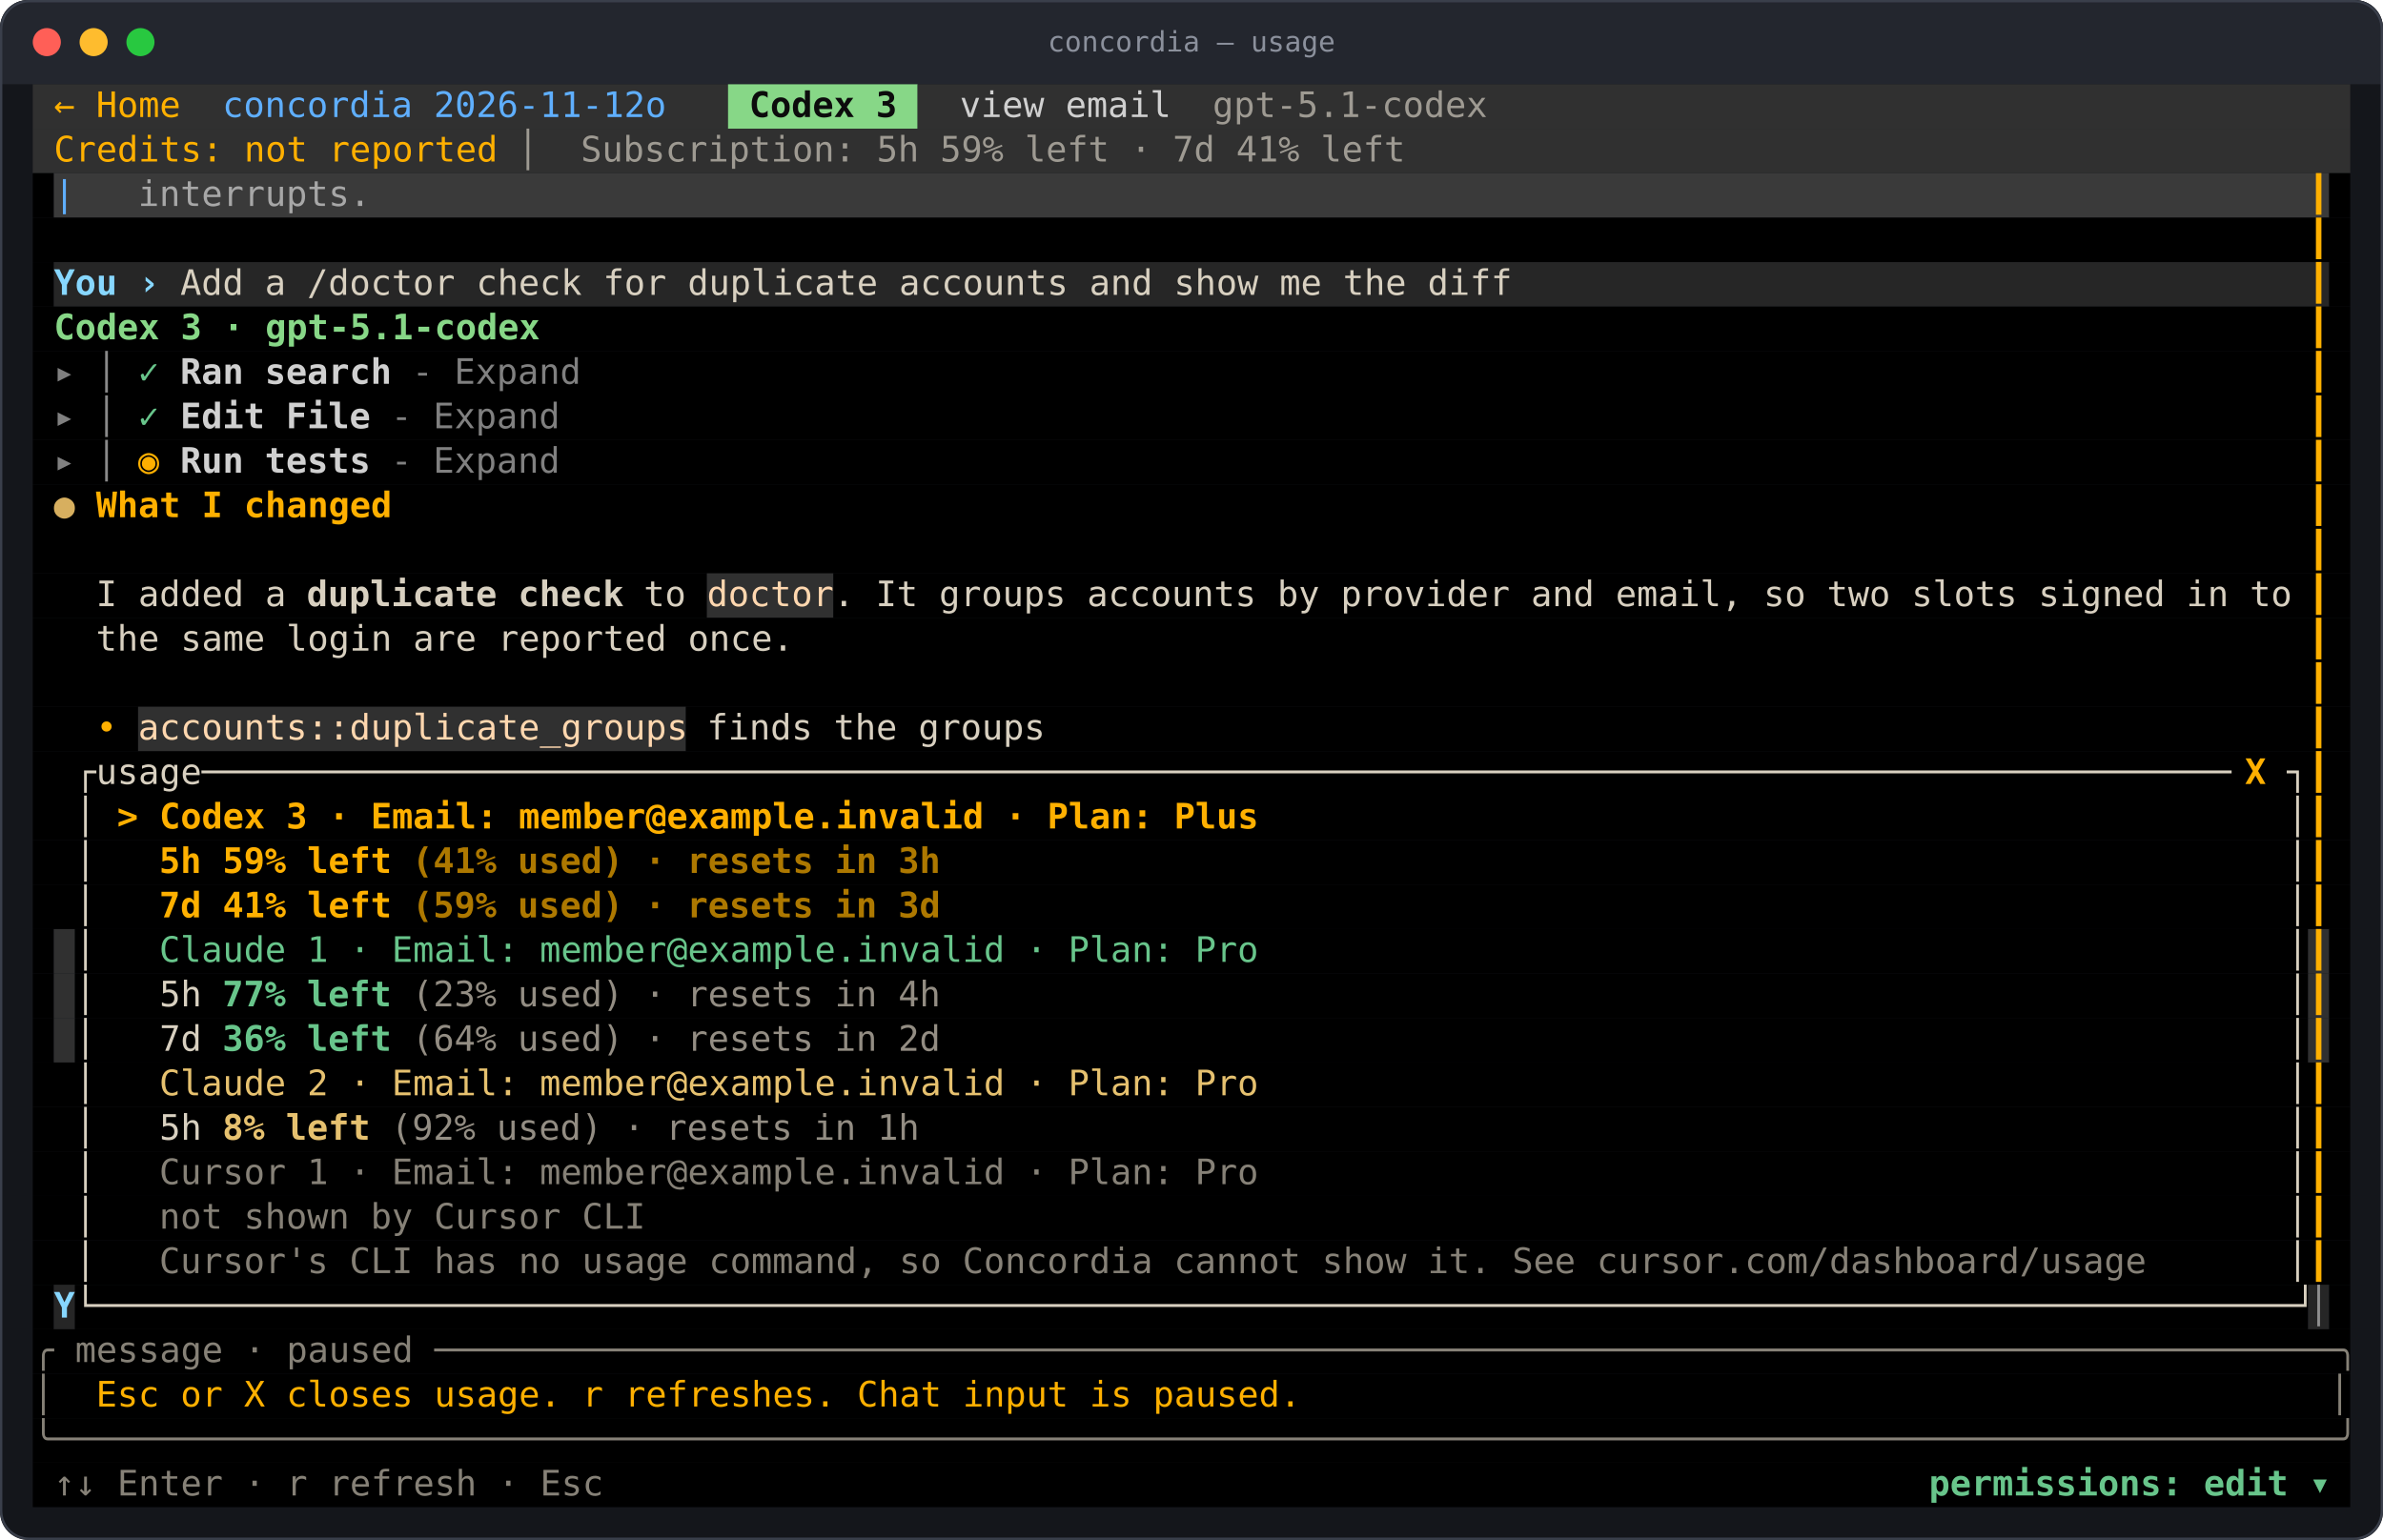
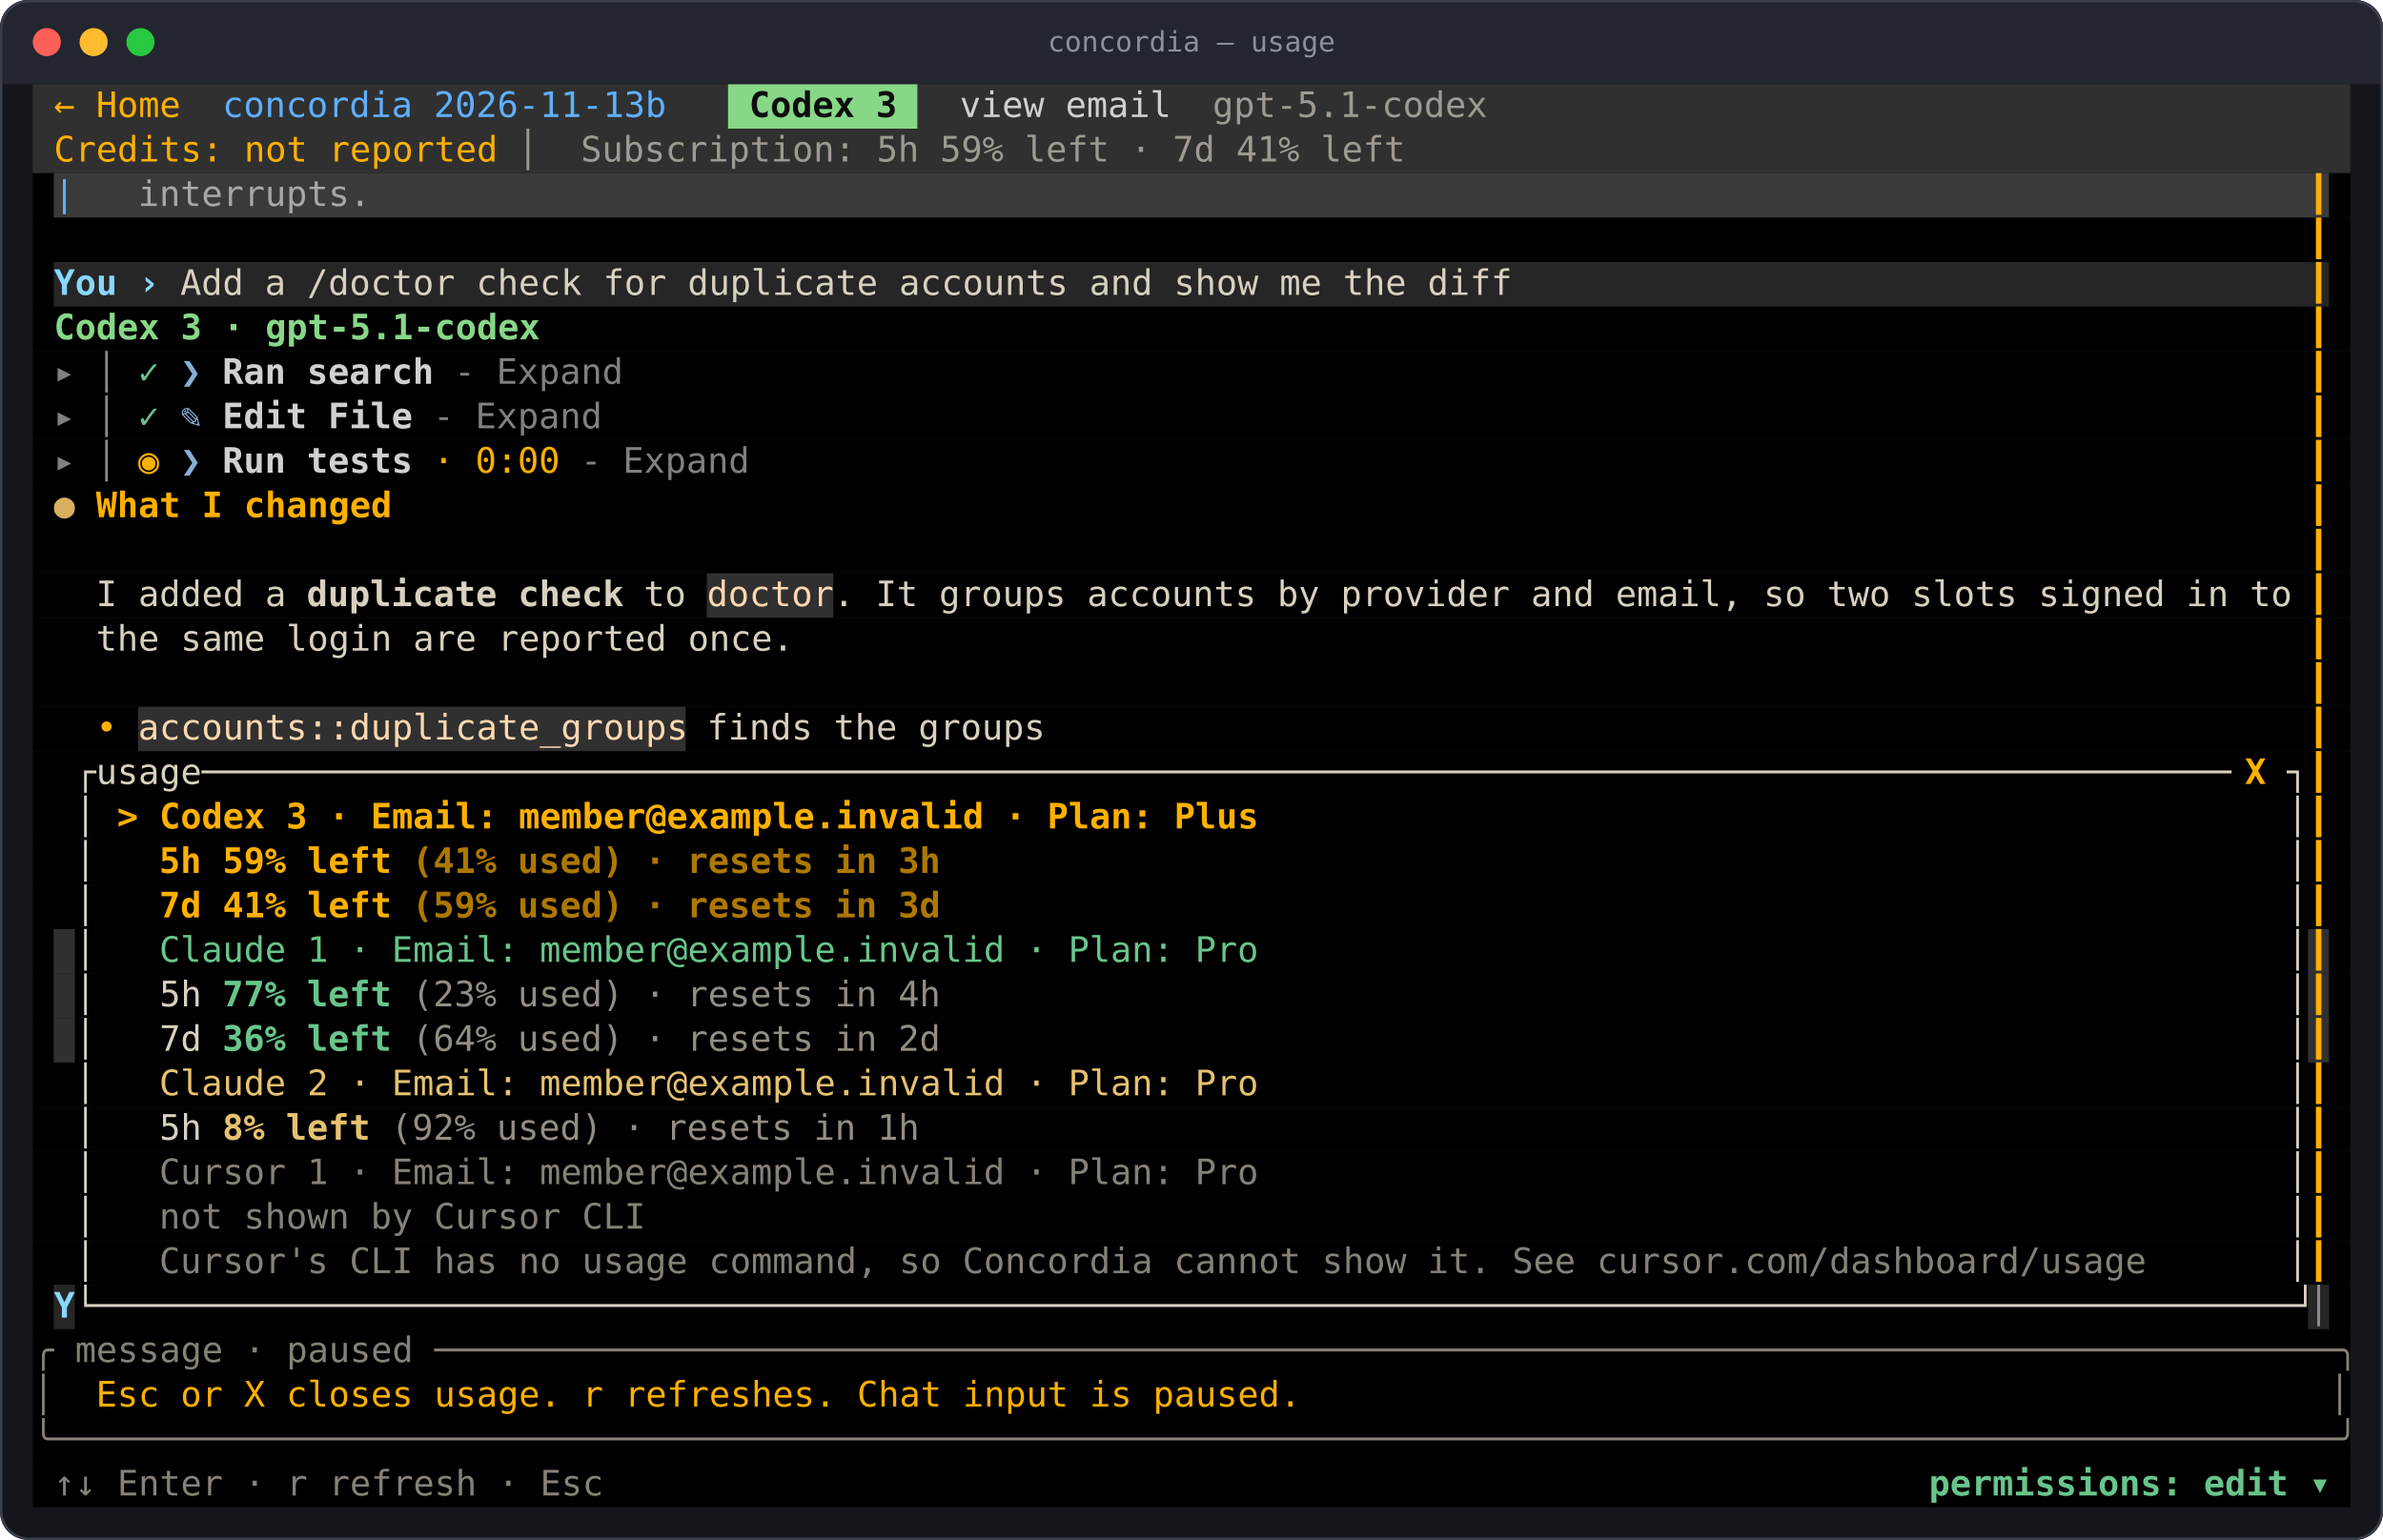
<svg xmlns="http://www.w3.org/2000/svg" width="1018" height="658" viewBox="0 0 1018 658" role="img" aria-label="concordia — usage">
  <defs>
    <clipPath id="win">
      <rect width="1018" height="658" rx="12" />
    </clipPath>
  </defs>
  <g clip-path="url(#win)">
    <rect width="1018" height="658" fill="#14161b" />
    <rect width="1018" height="36" fill="#23262e" />
    <circle cx="20" cy="18" r="6" fill="#ff5f57" />
    <circle cx="40" cy="18" r="6" fill="#febc2e" />
    <circle cx="60" cy="18" r="6" fill="#28c840" />
    <text x="509" y="22" font-family="Cascadia Mono, Consolas, monospace" font-size="12" fill="#8b909c" text-anchor="middle">concordia — usage</text>
    <rect x="14" y="36" width="297" height="19" fill="#303030" />
    <rect x="311" y="36" width="81" height="19" fill="#87d787" />
    <rect x="392" y="36" width="612" height="19" fill="#303030" />
    <rect x="14" y="55" width="990" height="19" fill="#303030" />
    <rect x="14" y="74" width="9" height="19" fill="#000000" />
    <rect x="23" y="74" width="972" height="19" fill="#3a3a3a" />
    <rect x="995" y="74" width="9" height="19" fill="#000000" />
    <rect x="14" y="93" width="990" height="19" fill="#000000" />
    <rect x="14" y="112" width="9" height="19" fill="#000000" />
    <rect x="23" y="112" width="972" height="19" fill="#262626" />
    <rect x="995" y="112" width="9" height="19" fill="#000000" />
    <rect x="14" y="131" width="990" height="19" fill="#000000" />
    <rect x="14" y="150" width="990" height="19" fill="#000000" />
    <rect x="14" y="169" width="990" height="19" fill="#000000" />
    <rect x="14" y="188" width="990" height="19" fill="#000000" />
    <rect x="14" y="207" width="990" height="19" fill="#000000" />
    <rect x="14" y="226" width="990" height="19" fill="#000000" />
    <rect x="14" y="245" width="288" height="19" fill="#000000" />
    <rect x="302" y="245" width="54" height="19" fill="#303030" />
    <rect x="356" y="245" width="648" height="19" fill="#000000" />
    <rect x="14" y="264" width="990" height="19" fill="#000000" />
    <rect x="14" y="283" width="990" height="19" fill="#000000" />
    <rect x="14" y="302" width="45" height="19" fill="#000000" />
    <rect x="59" y="302" width="234" height="19" fill="#303030" />
    <rect x="293" y="302" width="711" height="19" fill="#000000" />
    <rect x="14" y="321" width="990" height="19" fill="#000000" />
    <rect x="14" y="340" width="990" height="19" fill="#000000" />
    <rect x="14" y="359" width="990" height="19" fill="#000000" />
    <rect x="14" y="378" width="990" height="19" fill="#000000" />
    <rect x="14" y="397" width="9" height="19" fill="#000000" />
    <rect x="23" y="397" width="9" height="19" fill="#303030" />
    <rect x="32" y="397" width="954" height="19" fill="#000000" />
    <rect x="986" y="397" width="9" height="19" fill="#303030" />
    <rect x="995" y="397" width="9" height="19" fill="#000000" />
    <rect x="14" y="416" width="9" height="19" fill="#000000" />
    <rect x="23" y="416" width="9" height="19" fill="#303030" />
    <rect x="32" y="416" width="954" height="19" fill="#000000" />
    <rect x="986" y="416" width="9" height="19" fill="#303030" />
    <rect x="995" y="416" width="9" height="19" fill="#000000" />
    <rect x="14" y="435" width="9" height="19" fill="#000000" />
    <rect x="23" y="435" width="9" height="19" fill="#303030" />
    <rect x="32" y="435" width="954" height="19" fill="#000000" />
    <rect x="986" y="435" width="9" height="19" fill="#303030" />
    <rect x="995" y="435" width="9" height="19" fill="#000000" />
    <rect x="14" y="454" width="990" height="19" fill="#000000" />
    <rect x="14" y="473" width="990" height="19" fill="#000000" />
    <rect x="14" y="492" width="990" height="19" fill="#000000" />
    <rect x="14" y="511" width="990" height="19" fill="#000000" />
    <rect x="14" y="530" width="990" height="19" fill="#000000" />
    <rect x="14" y="549" width="9" height="19" fill="#000000" />
    <rect x="23" y="549" width="9" height="19" fill="#262626" />
    <rect x="32" y="549" width="954" height="19" fill="#000000" />
    <rect x="986" y="549" width="9" height="19" fill="#262626" />
    <rect x="995" y="549" width="9" height="19" fill="#000000" />
    <rect x="14" y="568" width="990" height="19" fill="#000000" />
    <rect x="14" y="587" width="990" height="19" fill="#000000" />
    <rect x="14" y="606" width="990" height="19" fill="#000000" />
    <rect x="14" y="625" width="990" height="19" fill="#000000" />
    <g font-family="Cascadia Mono, Consolas, monospace" font-size="15" xml:space="preserve">
      <text x="23" y="50" textLength="54" lengthAdjust="spacingAndGlyphs" fill="#ffb000">← Home</text>
-       <text x="95" y="50" textLength="189" lengthAdjust="spacingAndGlyphs" fill="#5fafff">concordia 2026-11-12o</text>
+       <text x="95" y="50" textLength="189" lengthAdjust="spacingAndGlyphs" fill="#5fafff">concordia 2026-11-13b</text>
      <text x="320" y="50" textLength="63" lengthAdjust="spacingAndGlyphs" fill="#0c0c0c" font-weight="700">Codex 3</text>
      <text x="410" y="50" textLength="90" lengthAdjust="spacingAndGlyphs" fill="#d0d0d0">view email</text>
      <text x="518" y="50" textLength="117" lengthAdjust="spacingAndGlyphs" fill="#9e9a92">gpt-5.1-codex</text>
      <text x="23" y="69" textLength="189" lengthAdjust="spacingAndGlyphs" fill="#ffb000">Credits: not reported</text>
      <text x="221" y="69" textLength="378" lengthAdjust="spacingAndGlyphs" fill="#9e9a92">│  Subscription: 5h 59% left · 7d 41% left</text>
      <text x="23" y="88" textLength="9" lengthAdjust="spacingAndGlyphs" fill="#5fafff">|</text>
      <text x="59" y="88" textLength="99" lengthAdjust="spacingAndGlyphs" fill="#a7a7a7">interrupts.</text>
      <text x="986" y="88" textLength="9" lengthAdjust="spacingAndGlyphs" fill="#ffb000">┃</text>
      <text x="986" y="107" textLength="9" lengthAdjust="spacingAndGlyphs" fill="#ffb000">┃</text>
      <text x="23" y="126" textLength="45" lengthAdjust="spacingAndGlyphs" fill="#87d7ff" font-weight="700">You ›</text>
      <text x="77" y="126" textLength="567" lengthAdjust="spacingAndGlyphs" fill="#d8d0c0">Add a /doctor check for duplicate accounts and show me the diff</text>
      <text x="986" y="126" textLength="9" lengthAdjust="spacingAndGlyphs" fill="#ffb000">┃</text>
      <text x="23" y="145" textLength="207" lengthAdjust="spacingAndGlyphs" fill="#87d787" font-weight="700">Codex 3 · gpt-5.1-codex</text>
      <text x="986" y="145" textLength="9" lengthAdjust="spacingAndGlyphs" fill="#ffb000">┃</text>
      <text x="23" y="164" textLength="9" lengthAdjust="spacingAndGlyphs" fill="#808080">▸</text>
      <text x="41" y="164" textLength="9" lengthAdjust="spacingAndGlyphs" fill="#8a8a8a">│</text>
      <text x="59" y="164" textLength="9" lengthAdjust="spacingAndGlyphs" fill="#68c58b">✓</text>
-       <text x="77" y="164" textLength="90" lengthAdjust="spacingAndGlyphs" fill="#d0d0d0" font-weight="700">Ran search</text>
-       <text x="176" y="164" textLength="72" lengthAdjust="spacingAndGlyphs" fill="#808080">- Expand</text>
+       <text x="77" y="164" textLength="9" lengthAdjust="spacingAndGlyphs" fill="#87afd7">❯</text>
+       <text x="95" y="164" textLength="90" lengthAdjust="spacingAndGlyphs" fill="#d0d0d0" font-weight="700">Ran search</text>
+       <text x="194" y="164" textLength="72" lengthAdjust="spacingAndGlyphs" fill="#808080">- Expand</text>
      <text x="986" y="164" textLength="9" lengthAdjust="spacingAndGlyphs" fill="#ffb000">┃</text>
      <text x="23" y="183" textLength="9" lengthAdjust="spacingAndGlyphs" fill="#808080">▸</text>
      <text x="41" y="183" textLength="9" lengthAdjust="spacingAndGlyphs" fill="#8a8a8a">│</text>
      <text x="59" y="183" textLength="9" lengthAdjust="spacingAndGlyphs" fill="#68c58b">✓</text>
-       <text x="77" y="183" textLength="81" lengthAdjust="spacingAndGlyphs" fill="#d0d0d0" font-weight="700">Edit File</text>
-       <text x="167" y="183" textLength="72" lengthAdjust="spacingAndGlyphs" fill="#808080">- Expand</text>
+       <text x="77" y="183" textLength="9" lengthAdjust="spacingAndGlyphs" fill="#87afd7">✎</text>
+       <text x="95" y="183" textLength="81" lengthAdjust="spacingAndGlyphs" fill="#d0d0d0" font-weight="700">Edit File</text>
+       <text x="185" y="183" textLength="72" lengthAdjust="spacingAndGlyphs" fill="#808080">- Expand</text>
      <text x="986" y="183" textLength="9" lengthAdjust="spacingAndGlyphs" fill="#ffb000">┃</text>
      <text x="23" y="202" textLength="9" lengthAdjust="spacingAndGlyphs" fill="#808080">▸</text>
      <text x="41" y="202" textLength="9" lengthAdjust="spacingAndGlyphs" fill="#8a8a8a">│</text>
      <text x="59" y="202" textLength="9" lengthAdjust="spacingAndGlyphs" fill="#ffb000">◉</text>
-       <text x="77" y="202" textLength="81" lengthAdjust="spacingAndGlyphs" fill="#d0d0d0" font-weight="700">Run tests</text>
-       <text x="167" y="202" textLength="72" lengthAdjust="spacingAndGlyphs" fill="#808080">- Expand</text>
+       <text x="77" y="202" textLength="9" lengthAdjust="spacingAndGlyphs" fill="#87afd7">❯</text>
+       <text x="95" y="202" textLength="81" lengthAdjust="spacingAndGlyphs" fill="#d0d0d0" font-weight="700">Run tests</text>
+       <text x="185" y="202" textLength="54" lengthAdjust="spacingAndGlyphs" fill="#ffb000">· 0:00</text>
+       <text x="248" y="202" textLength="72" lengthAdjust="spacingAndGlyphs" fill="#808080">- Expand</text>
      <text x="986" y="202" textLength="9" lengthAdjust="spacingAndGlyphs" fill="#ffb000">┃</text>
      <text x="23" y="221" textLength="9" lengthAdjust="spacingAndGlyphs" fill="#d7af5f" font-weight="700">●</text>
      <text x="41" y="221" textLength="126" lengthAdjust="spacingAndGlyphs" fill="#ffb000" font-weight="700">What I changed</text>
      <text x="986" y="221" textLength="9" lengthAdjust="spacingAndGlyphs" fill="#ffb000">┃</text>
      <text x="986" y="240" textLength="9" lengthAdjust="spacingAndGlyphs" fill="#ffb000">┃</text>
      <text x="41" y="259" textLength="81" lengthAdjust="spacingAndGlyphs" fill="#d8d0c0">I added a</text>
      <text x="131" y="259" textLength="135" lengthAdjust="spacingAndGlyphs" fill="#d8d0c0" font-weight="700">duplicate check</text>
      <text x="275" y="259" textLength="18" lengthAdjust="spacingAndGlyphs" fill="#d8d0c0">to</text>
      <text x="302" y="259" textLength="54" lengthAdjust="spacingAndGlyphs" fill="#ffd7af">doctor</text>
      <text x="356" y="259" textLength="621" lengthAdjust="spacingAndGlyphs" fill="#d8d0c0">. It groups accounts by provider and email, so two slots signed in to</text>
      <text x="986" y="259" textLength="9" lengthAdjust="spacingAndGlyphs" fill="#ffb000">┃</text>
      <text x="41" y="278" textLength="297" lengthAdjust="spacingAndGlyphs" fill="#d8d0c0">the same login are reported once.</text>
      <text x="986" y="278" textLength="9" lengthAdjust="spacingAndGlyphs" fill="#ffb000">┃</text>
      <text x="986" y="297" textLength="9" lengthAdjust="spacingAndGlyphs" fill="#ffb000">┃</text>
      <text x="41" y="316" textLength="9" lengthAdjust="spacingAndGlyphs" fill="#ffb000">•</text>
      <text x="59" y="316" textLength="234" lengthAdjust="spacingAndGlyphs" fill="#ffd7af">accounts::duplicate_groups</text>
      <text x="302" y="316" textLength="144" lengthAdjust="spacingAndGlyphs" fill="#d8d0c0">finds the groups</text>
      <text x="986" y="316" textLength="9" lengthAdjust="spacingAndGlyphs" fill="#ffb000">┃</text>
      <text x="32" y="335" textLength="918" lengthAdjust="spacingAndGlyphs" fill="#d8d0c0">┌usage────────────────────────────────────────────────────────────────────────────────────────────────</text>
      <text x="959" y="335" textLength="9" lengthAdjust="spacingAndGlyphs" fill="#ffb000" font-weight="700">X</text>
      <text x="977" y="335" textLength="9" lengthAdjust="spacingAndGlyphs" fill="#d8d0c0">┐</text>
      <text x="986" y="335" textLength="9" lengthAdjust="spacingAndGlyphs" fill="#ffb000">┃</text>
      <text x="32" y="354" textLength="9" lengthAdjust="spacingAndGlyphs" fill="#d8d0c0">│</text>
      <text x="50" y="354" textLength="486" lengthAdjust="spacingAndGlyphs" fill="#ffb000" font-weight="700">&gt; Codex 3 · Email: member@example.invalid · Plan: Plus</text>
      <text x="977" y="354" textLength="9" lengthAdjust="spacingAndGlyphs" fill="#d8d0c0">│</text>
      <text x="986" y="354" textLength="9" lengthAdjust="spacingAndGlyphs" fill="#ffb000">┃</text>
      <text x="32" y="373" textLength="9" lengthAdjust="spacingAndGlyphs" fill="#d8d0c0">│</text>
      <text x="68" y="373" textLength="99" lengthAdjust="spacingAndGlyphs" fill="#ffb000" font-weight="700">5h 59% left</text>
      <text x="176" y="373" textLength="225" lengthAdjust="spacingAndGlyphs" fill="#ad7800" font-weight="700">(41% used) · resets in 3h</text>
      <text x="977" y="373" textLength="9" lengthAdjust="spacingAndGlyphs" fill="#d8d0c0">│</text>
      <text x="986" y="373" textLength="9" lengthAdjust="spacingAndGlyphs" fill="#ffb000">┃</text>
      <text x="32" y="392" textLength="9" lengthAdjust="spacingAndGlyphs" fill="#d8d0c0">│</text>
      <text x="68" y="392" textLength="99" lengthAdjust="spacingAndGlyphs" fill="#ffb000" font-weight="700">7d 41% left</text>
      <text x="176" y="392" textLength="225" lengthAdjust="spacingAndGlyphs" fill="#ad7800" font-weight="700">(59% used) · resets in 3d</text>
      <text x="977" y="392" textLength="9" lengthAdjust="spacingAndGlyphs" fill="#d8d0c0">│</text>
      <text x="986" y="392" textLength="9" lengthAdjust="spacingAndGlyphs" fill="#ffb000">┃</text>
      <text x="32" y="411" textLength="9" lengthAdjust="spacingAndGlyphs" fill="#d8d0c0">│</text>
      <text x="68" y="411" textLength="468" lengthAdjust="spacingAndGlyphs" fill="#68c58b">Claude 1 · Email: member@example.invalid · Plan: Pro</text>
      <text x="977" y="411" textLength="9" lengthAdjust="spacingAndGlyphs" fill="#d8d0c0">│</text>
      <text x="986" y="411" textLength="9" lengthAdjust="spacingAndGlyphs" fill="#ffb000">┃</text>
      <text x="32" y="430" textLength="54" lengthAdjust="spacingAndGlyphs" fill="#d8d0c0">│   5h</text>
      <text x="95" y="430" textLength="72" lengthAdjust="spacingAndGlyphs" fill="#68c58b" font-weight="700">77% left</text>
      <text x="176" y="430" textLength="225" lengthAdjust="spacingAndGlyphs" fill="#938d83">(23% used) · resets in 4h</text>
      <text x="977" y="430" textLength="9" lengthAdjust="spacingAndGlyphs" fill="#d8d0c0">│</text>
      <text x="986" y="430" textLength="9" lengthAdjust="spacingAndGlyphs" fill="#ffb000">┃</text>
      <text x="32" y="449" textLength="54" lengthAdjust="spacingAndGlyphs" fill="#d8d0c0">│   7d</text>
      <text x="95" y="449" textLength="72" lengthAdjust="spacingAndGlyphs" fill="#68c58b" font-weight="700">36% left</text>
      <text x="176" y="449" textLength="225" lengthAdjust="spacingAndGlyphs" fill="#938d83">(64% used) · resets in 2d</text>
      <text x="977" y="449" textLength="9" lengthAdjust="spacingAndGlyphs" fill="#d8d0c0">│</text>
      <text x="986" y="449" textLength="9" lengthAdjust="spacingAndGlyphs" fill="#ffb000">┃</text>
      <text x="32" y="468" textLength="9" lengthAdjust="spacingAndGlyphs" fill="#d8d0c0">│</text>
      <text x="68" y="468" textLength="468" lengthAdjust="spacingAndGlyphs" fill="#e6c16f">Claude 2 · Email: member@example.invalid · Plan: Pro</text>
      <text x="977" y="468" textLength="9" lengthAdjust="spacingAndGlyphs" fill="#d8d0c0">│</text>
      <text x="986" y="468" textLength="9" lengthAdjust="spacingAndGlyphs" fill="#ffb000">┃</text>
      <text x="32" y="487" textLength="54" lengthAdjust="spacingAndGlyphs" fill="#d8d0c0">│   5h</text>
      <text x="95" y="487" textLength="63" lengthAdjust="spacingAndGlyphs" fill="#e6c16f" font-weight="700">8% left</text>
      <text x="167" y="487" textLength="225" lengthAdjust="spacingAndGlyphs" fill="#938d83">(92% used) · resets in 1h</text>
      <text x="977" y="487" textLength="9" lengthAdjust="spacingAndGlyphs" fill="#d8d0c0">│</text>
      <text x="986" y="487" textLength="9" lengthAdjust="spacingAndGlyphs" fill="#ffb000">┃</text>
      <text x="32" y="506" textLength="9" lengthAdjust="spacingAndGlyphs" fill="#d8d0c0">│</text>
      <text x="68" y="506" textLength="468" lengthAdjust="spacingAndGlyphs" fill="#868177">Cursor 1 · Email: member@example.invalid · Plan: Pro</text>
      <text x="977" y="506" textLength="9" lengthAdjust="spacingAndGlyphs" fill="#d8d0c0">│</text>
      <text x="986" y="506" textLength="9" lengthAdjust="spacingAndGlyphs" fill="#ffb000">┃</text>
      <text x="32" y="525" textLength="9" lengthAdjust="spacingAndGlyphs" fill="#d8d0c0">│</text>
      <text x="68" y="525" textLength="207" lengthAdjust="spacingAndGlyphs" fill="#868177">not shown by Cursor CLI</text>
      <text x="977" y="525" textLength="9" lengthAdjust="spacingAndGlyphs" fill="#d8d0c0">│</text>
      <text x="986" y="525" textLength="9" lengthAdjust="spacingAndGlyphs" fill="#ffb000">┃</text>
      <text x="32" y="544" textLength="9" lengthAdjust="spacingAndGlyphs" fill="#d8d0c0">│</text>
      <text x="68" y="544" textLength="846" lengthAdjust="spacingAndGlyphs" fill="#868177">Cursor's CLI has no usage command, so Concordia cannot show it. See cursor.com/dashboard/usage</text>
      <text x="977" y="544" textLength="9" lengthAdjust="spacingAndGlyphs" fill="#d8d0c0">│</text>
      <text x="986" y="544" textLength="9" lengthAdjust="spacingAndGlyphs" fill="#ffb000">┃</text>
      <text x="23" y="563" textLength="9" lengthAdjust="spacingAndGlyphs" fill="#87d7ff" font-weight="700">Y</text>
      <text x="32" y="563" textLength="954" lengthAdjust="spacingAndGlyphs" fill="#d8d0c0">└────────────────────────────────────────────────────────────────────────────────────────────────────────┘</text>
      <text x="986" y="563" textLength="9" lengthAdjust="spacingAndGlyphs" fill="#8f8f8f">│</text>
      <text x="14" y="582" textLength="990" lengthAdjust="spacingAndGlyphs" fill="#868177">╭ message · paused ──────────────────────────────────────────────────────────────────────────────────────────╮</text>
      <text x="14" y="601" textLength="9" lengthAdjust="spacingAndGlyphs" fill="#868177">│</text>
      <text x="41" y="601" textLength="513" lengthAdjust="spacingAndGlyphs" fill="#ffb000">Esc or X closes usage. r refreshes. Chat input is paused.</text>
      <text x="995" y="601" textLength="9" lengthAdjust="spacingAndGlyphs" fill="#868177">│</text>
      <text x="14" y="620" textLength="990" lengthAdjust="spacingAndGlyphs" fill="#868177">╰────────────────────────────────────────────────────────────────────────────────────────────────────────────╯</text>
      <text x="23" y="639" textLength="234" lengthAdjust="spacingAndGlyphs" fill="#868177">↑↓ Enter · r refresh · Esc</text>
      <text x="824" y="639" textLength="171" lengthAdjust="spacingAndGlyphs" fill="#68c58b" font-weight="700">permissions: edit ▾</text>
    </g>
  </g>
  <rect x="0.5" y="0.5" width="1017" height="657" rx="12" fill="none" stroke="#3a3f4b" />
</svg>
